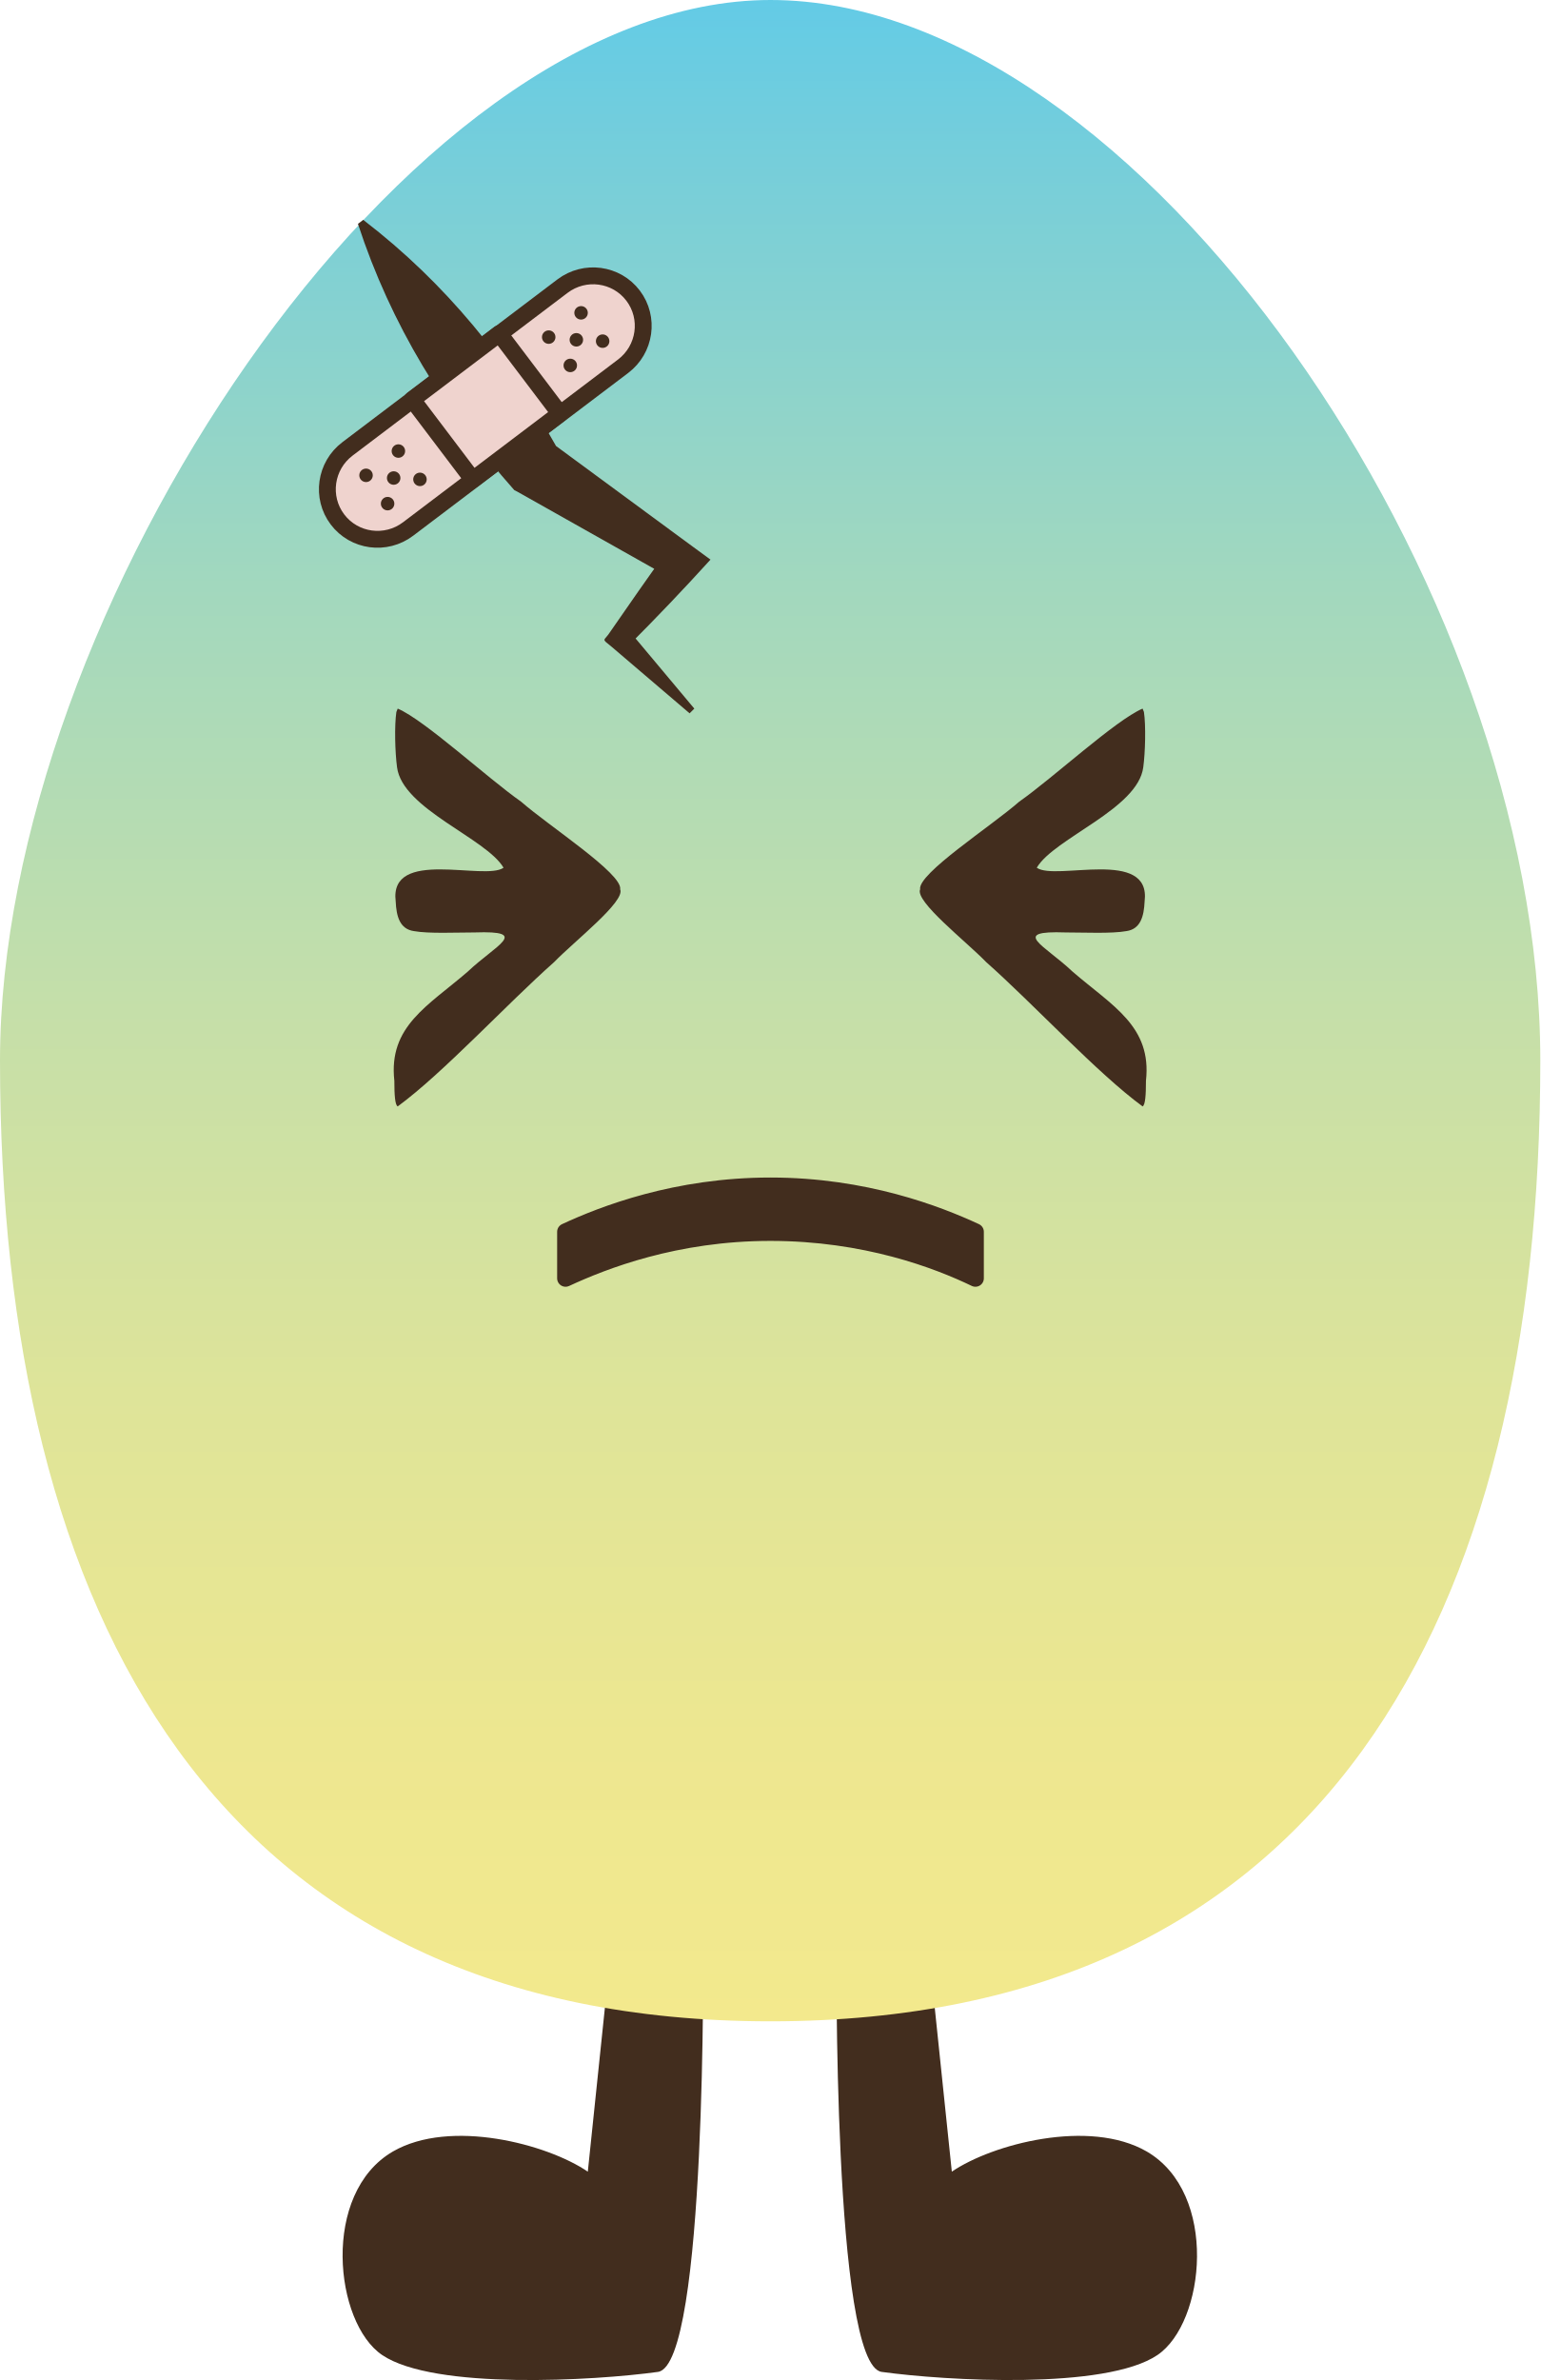
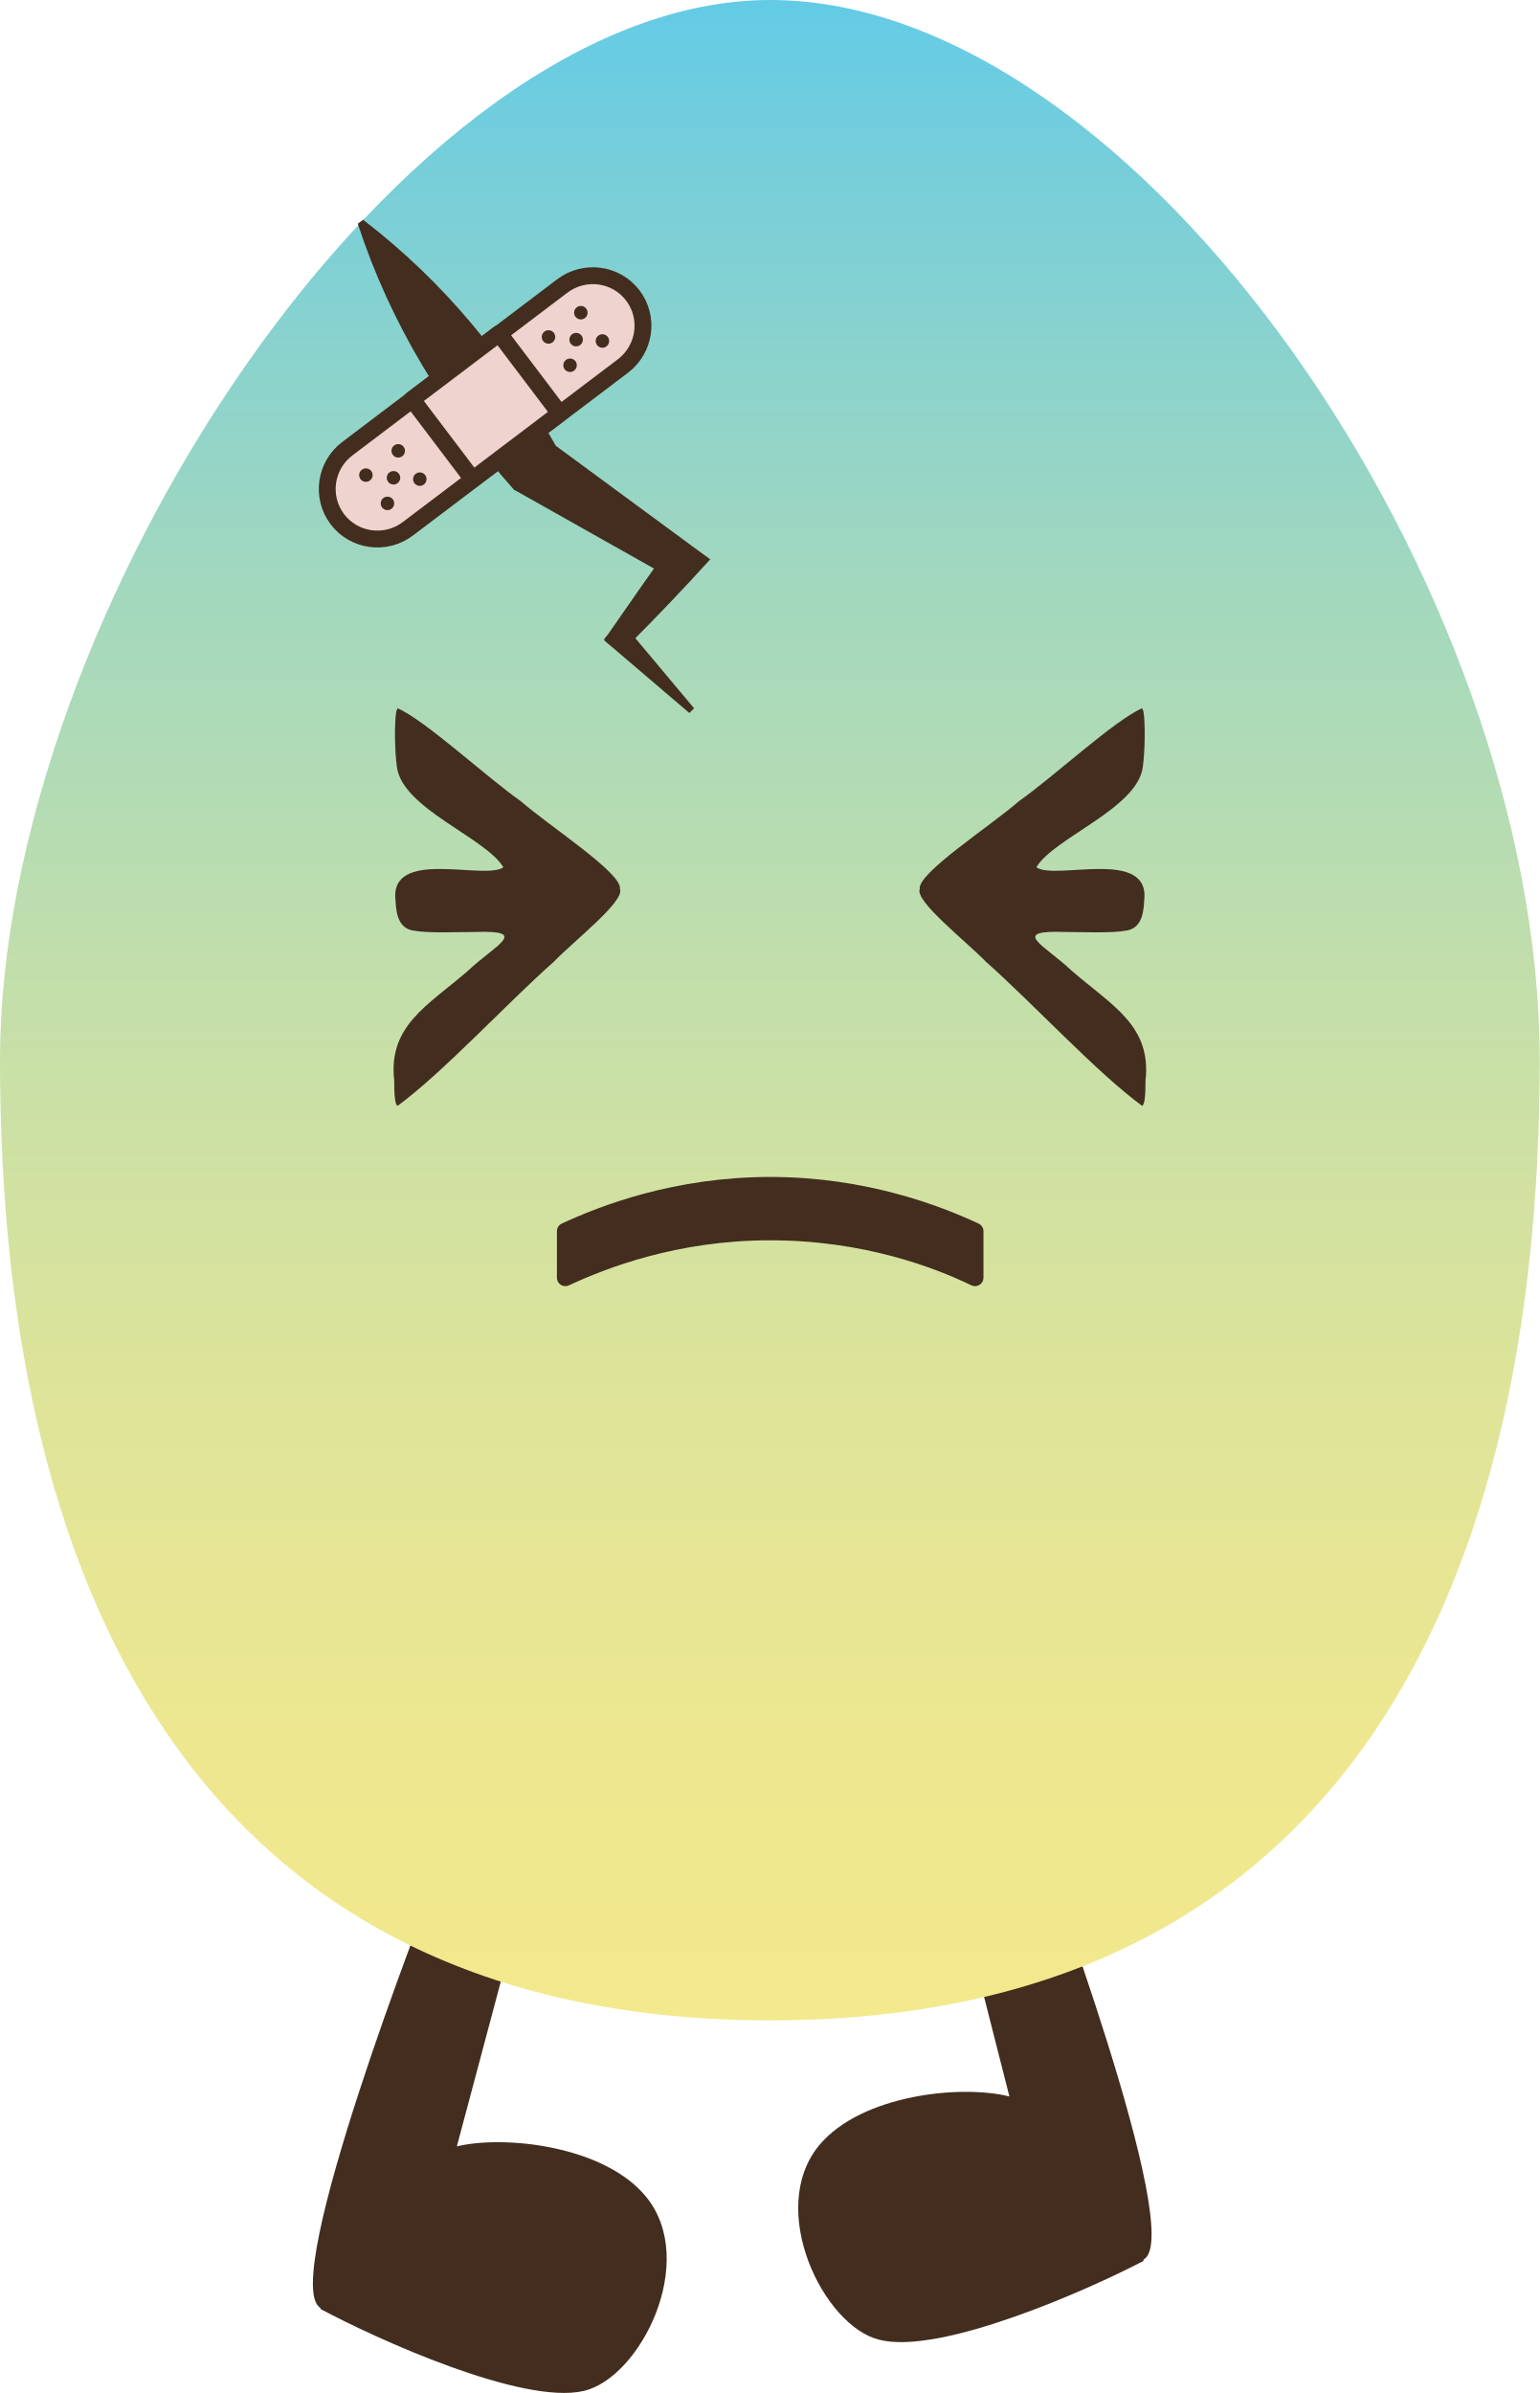
- <svg xmlns="http://www.w3.org/2000/svg" id="Layer_2" data-name="Layer 2" viewBox="0 0 22.85 35.3">
+ <svg xmlns="http://www.w3.org/2000/svg" id="Layer_2" data-name="Layer 2" viewBox="0 0 22.85 35.51">
  <defs>
    <style>
      .cls-1 {
        fill: #efd3ce;
      }

      .cls-1, .cls-2 {
        stroke: #422d1e;
        stroke-linecap: round;
        stroke-linejoin: round;
        stroke-width: .25px;
      }

      .cls-3 {
        fill: url(#linear-gradient);
      }

      .cls-4, .cls-2 {
        fill: #422d1e;
      }
    </style>
    <linearGradient id="linear-gradient" x1="11.42" y1="29.98" x2="11.42" y2="0" gradientUnits="userSpaceOnUse">
      <stop offset="0" stop-color="#f3e98d" />
      <stop offset=".14" stop-color="#ede790" />
      <stop offset=".31" stop-color="#dee499" />
      <stop offset=".5" stop-color="#c5dfa9" />
      <stop offset=".71" stop-color="#a2d8be" />
      <stop offset=".92" stop-color="#76ceda" />
      <stop offset="1" stop-color="#63cbe6" />
    </linearGradient>
  </defs>
  <g id="Layer_1-2" data-name="Layer 1">
-     <path class="cls-4" d="M13.08,35.18c.94.13,3.32.27,4.09-.25.71-.48.91-2.4-.16-3.02-.85-.49-2.29-.11-2.89.3l-.37-3.55-1.34.17s-.06,6.25.67,6.35Z" />
-     <path class="cls-4" d="M9.76,35.18c-.94.13-3.32.27-4.09-.25-.71-.48-.91-2.4.16-3.02.85-.49,2.29-.11,2.89.3l.37-3.55,1.34.17s.06,6.25-.67,6.35Z" />
-     <path class="cls-3" d="M22.85,15.73c0,8.28-3.23,14.25-11.42,14.25S0,24.01,0,15.73C0,9.12,5.98,0,11.43,0s11.42,8.68,11.42,15.73Z" />
-     <path class="cls-2" d="M14.47,18.96c-.56-.27-1.63-.68-3.04-.68s-2.48.42-3.04.68v-.69c.56-.26,1.64-.68,3.04-.68s2.48.42,3.04.68v.69Z" />
-     <path class="cls-4" d="M5.4,3.27c1.21.93,2.14,2.08,2.88,3.4,0,0-.12-.12-.12-.12l2.12,1.56.26.19c-.39.43-.8.86-1.21,1.27,0,0-.01-.23-.01-.23l.98,1.17s-.07.07-.07.07l-1.16-.99c-.16-.13-.11-.07-.01-.23.28-.4.55-.8.84-1.19l.06.41-2.29-1.29-.04-.02c-1.03-1.16-1.83-2.45-2.32-3.95,0,0,.08-.06.08-.06h0Z" />
    <g>
-       <rect class="cls-1" x="4.45" y="5.3" width="5.5" height="1.49" rx=".75" ry=".75" transform="translate(-2.19 5.57) rotate(-37.12)" />
-       <rect class="cls-1" x="6.4" y="5.29" width="1.62" height="1.49" transform="translate(-2.18 5.57) rotate(-37.12)" />
-       <circle class="cls-4" cx="8.94" cy="5.06" r=".1" />
-       <circle class="cls-4" cx="8.46" cy="5.42" r=".1" />
-       <circle class="cls-4" cx="8.14" cy="5" r=".1" />
-       <circle class="cls-4" cx="8.62" cy="4.64" r=".1" />
-       <circle class="cls-4" cx="8.55" cy="5.04" r=".1" />
-       <circle class="cls-4" cx="6.23" cy="7.11" r=".1" />
-       <circle class="cls-4" cx="5.75" cy="7.47" r=".1" />
-       <circle class="cls-4" cx="5.43" cy="7.05" r=".1" />
-       <circle class="cls-4" cx="5.91" cy="6.69" r=".1" />
-       <circle class="cls-4" cx="5.84" cy="7.09" r=".1" />
+       <path class="cls-4" d="M16.97,33.55c-.84.44-3.02,1.4-3.92,1.17-.83-.2-1.68-1.94-.89-2.89.63-.75,2.11-.9,2.82-.72l-.88-3.46,1.31-.31s2.21,5.85,1.56,6.19Z" />
+       <path class="cls-4" d="M4.75,34.26c.84.45,3,1.43,3.91,1.22.84-.19,1.71-1.92.93-2.88-.62-.76-2.1-.92-2.81-.75l.92-3.45-1.31-.32s-2.28,5.82-1.63,6.17Z" />
+       <path class="cls-3" d="M22.85,15.73c0,8.28-3.23,14.25-11.42,14.25S0,24.01,0,15.73C0,9.12,5.98,0,11.43,0s11.42,8.68,11.42,15.73Z" />
+       <path class="cls-2" d="M14.47,18.96c-.56-.27-1.63-.68-3.04-.68s-2.48.42-3.04.68v-.69c.56-.26,1.64-.68,3.04-.68s2.48.42,3.04.68v.69Z" />
+       <path class="cls-4" d="M5.4,3.27c1.21.93,2.14,2.08,2.88,3.4,0,0-.12-.12-.12-.12l2.12,1.56.26.19c-.39.43-.8.86-1.21,1.27,0,0-.01-.23-.01-.23l.98,1.17s-.07.07-.07.07l-1.16-.99c-.16-.13-.11-.07-.01-.23.28-.4.55-.8.84-1.19l.06.41-2.29-1.29-.04-.02c-1.03-1.16-1.83-2.45-2.32-3.95,0,0,.08-.06.08-.06h0Z" />
+       <g>
+         <rect class="cls-1" x="4.45" y="5.3" width="5.5" height="1.49" rx=".75" ry=".75" transform="translate(-2.19 5.57) rotate(-37.12)" />
+         <rect class="cls-1" x="6.4" y="5.29" width="1.62" height="1.49" transform="translate(-2.18 5.57) rotate(-37.12)" />
+         <circle class="cls-4" cx="8.94" cy="5.06" r=".1" />
+         <circle class="cls-4" cx="8.46" cy="5.42" r=".1" />
+         <circle class="cls-4" cx="8.14" cy="5" r=".1" />
+         <circle class="cls-4" cx="8.62" cy="4.64" r=".1" />
+         <circle class="cls-4" cx="8.55" cy="5.04" r=".1" />
+         <circle class="cls-4" cx="6.23" cy="7.11" r=".1" />
+         <circle class="cls-4" cx="5.75" cy="7.47" r=".1" />
+         <circle class="cls-4" cx="5.43" cy="7.05" r=".1" />
+         <circle class="cls-4" cx="5.91" cy="6.69" r=".1" />
+         <circle class="cls-4" cx="5.84" cy="7.09" r=".1" />
+       </g>
+       <path class="cls-4" d="M5.9,10.51c.4.17,1.33,1.03,1.83,1.38.41.36,1.51,1.07,1.47,1.3.08.18-.68.77-.98,1.08-.7.62-1.65,1.65-2.32,2.14-.04-.02-.05-.17-.05-.38-.09-.81.5-1.11,1.09-1.62.41-.39.94-.61.1-.58-.27,0-.68.02-.9-.02-.21-.03-.26-.22-.27-.44-.1-.8,1.32-.3,1.6-.5-.26-.44-1.5-.87-1.58-1.49-.03-.22-.04-.62-.01-.82l.02-.05Z" />
+       <path class="cls-4" d="M16.95,10.51c-.4.17-1.33,1.03-1.83,1.38-.41.36-1.51,1.07-1.47,1.3-.08.18.68.77.98,1.08.7.62,1.65,1.65,2.32,2.14.04-.02.05-.17.05-.38.09-.81-.5-1.11-1.09-1.62-.41-.39-.94-.61-.1-.58.27,0,.68.02.9-.02.21-.03.26-.22.27-.44.1-.8-1.32-.3-1.6-.5.26-.44,1.5-.87,1.58-1.49.03-.22.04-.62.01-.82l-.02-.05Z" />
    </g>
-     <path class="cls-4" d="M5.9,10.51c.4.17,1.33,1.03,1.83,1.38.41.36,1.51,1.07,1.47,1.3.08.18-.68.77-.98,1.08-.7.62-1.65,1.65-2.32,2.14-.04-.02-.05-.17-.05-.38-.09-.81.5-1.11,1.09-1.62.41-.39.94-.61.1-.58-.27,0-.68.02-.9-.02-.21-.03-.26-.22-.27-.44-.1-.8,1.32-.3,1.6-.5-.26-.44-1.5-.87-1.58-1.49-.03-.22-.04-.62-.01-.82l.02-.05Z" />
-     <path class="cls-4" d="M16.95,10.51c-.4.17-1.33,1.03-1.83,1.38-.41.36-1.51,1.07-1.47,1.3-.08.18.68.77.98,1.08.7.62,1.65,1.65,2.32,2.14.04-.02.05-.17.05-.38.09-.81-.5-1.11-1.09-1.62-.41-.39-.94-.61-.1-.58.27,0,.68.02.9-.02.21-.03.26-.22.27-.44.1-.8-1.32-.3-1.6-.5.26-.44,1.5-.87,1.58-1.49.03-.22.04-.62.01-.82l-.02-.05Z" />
  </g>
</svg>
